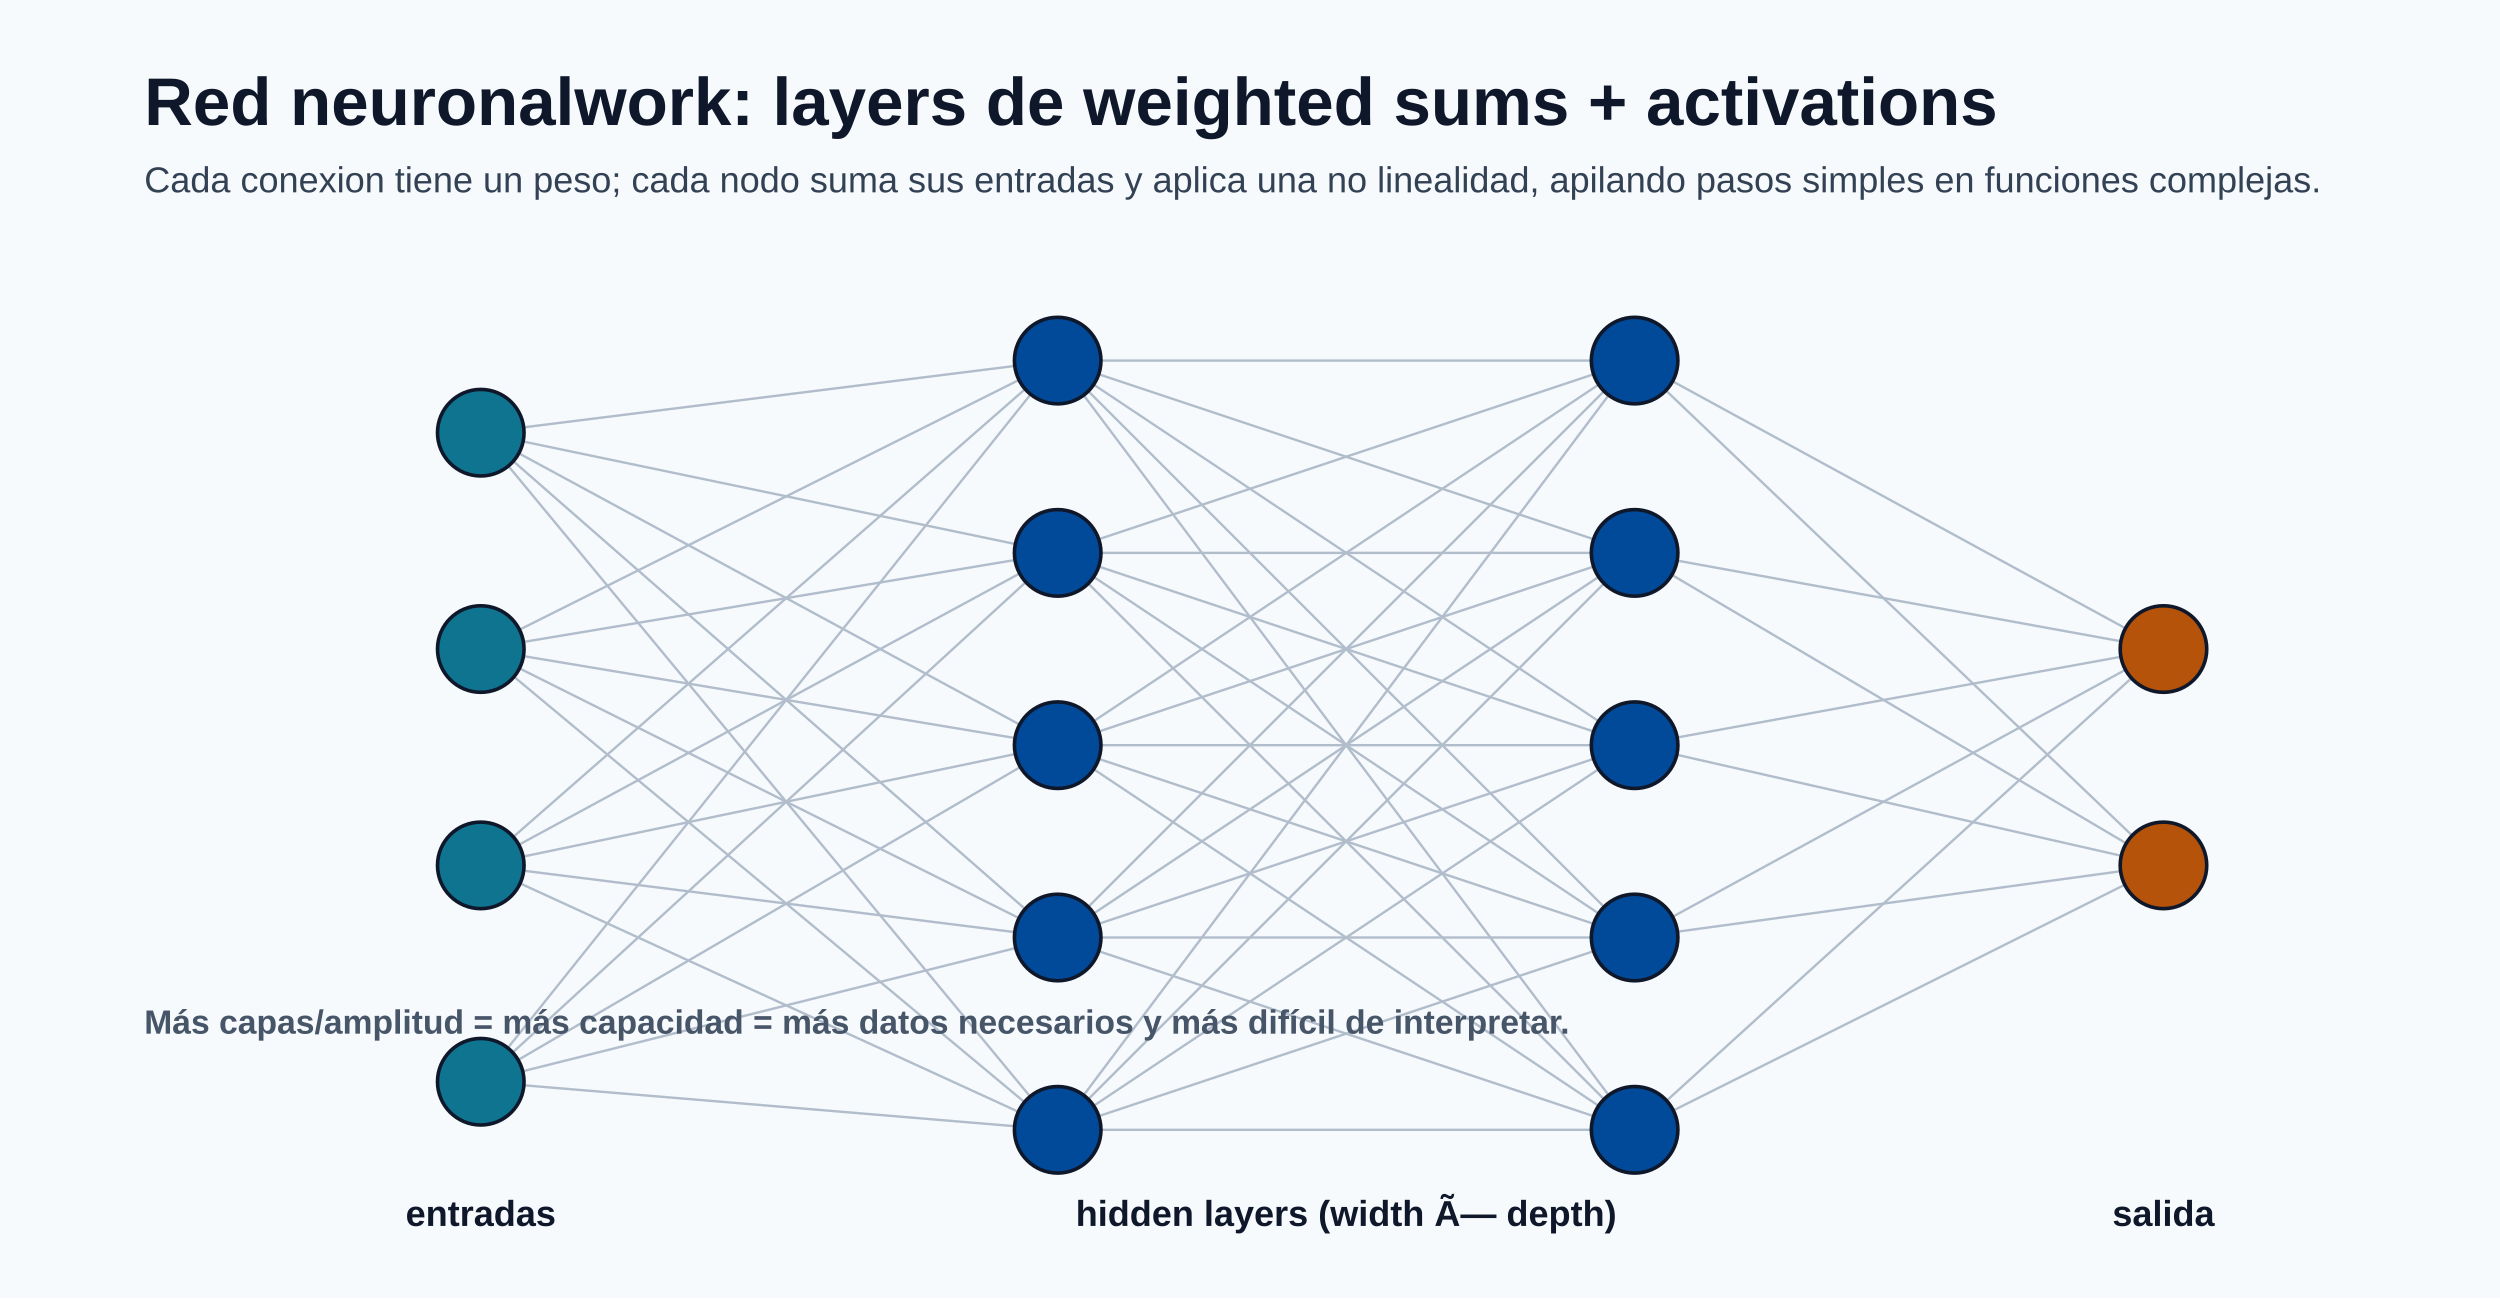
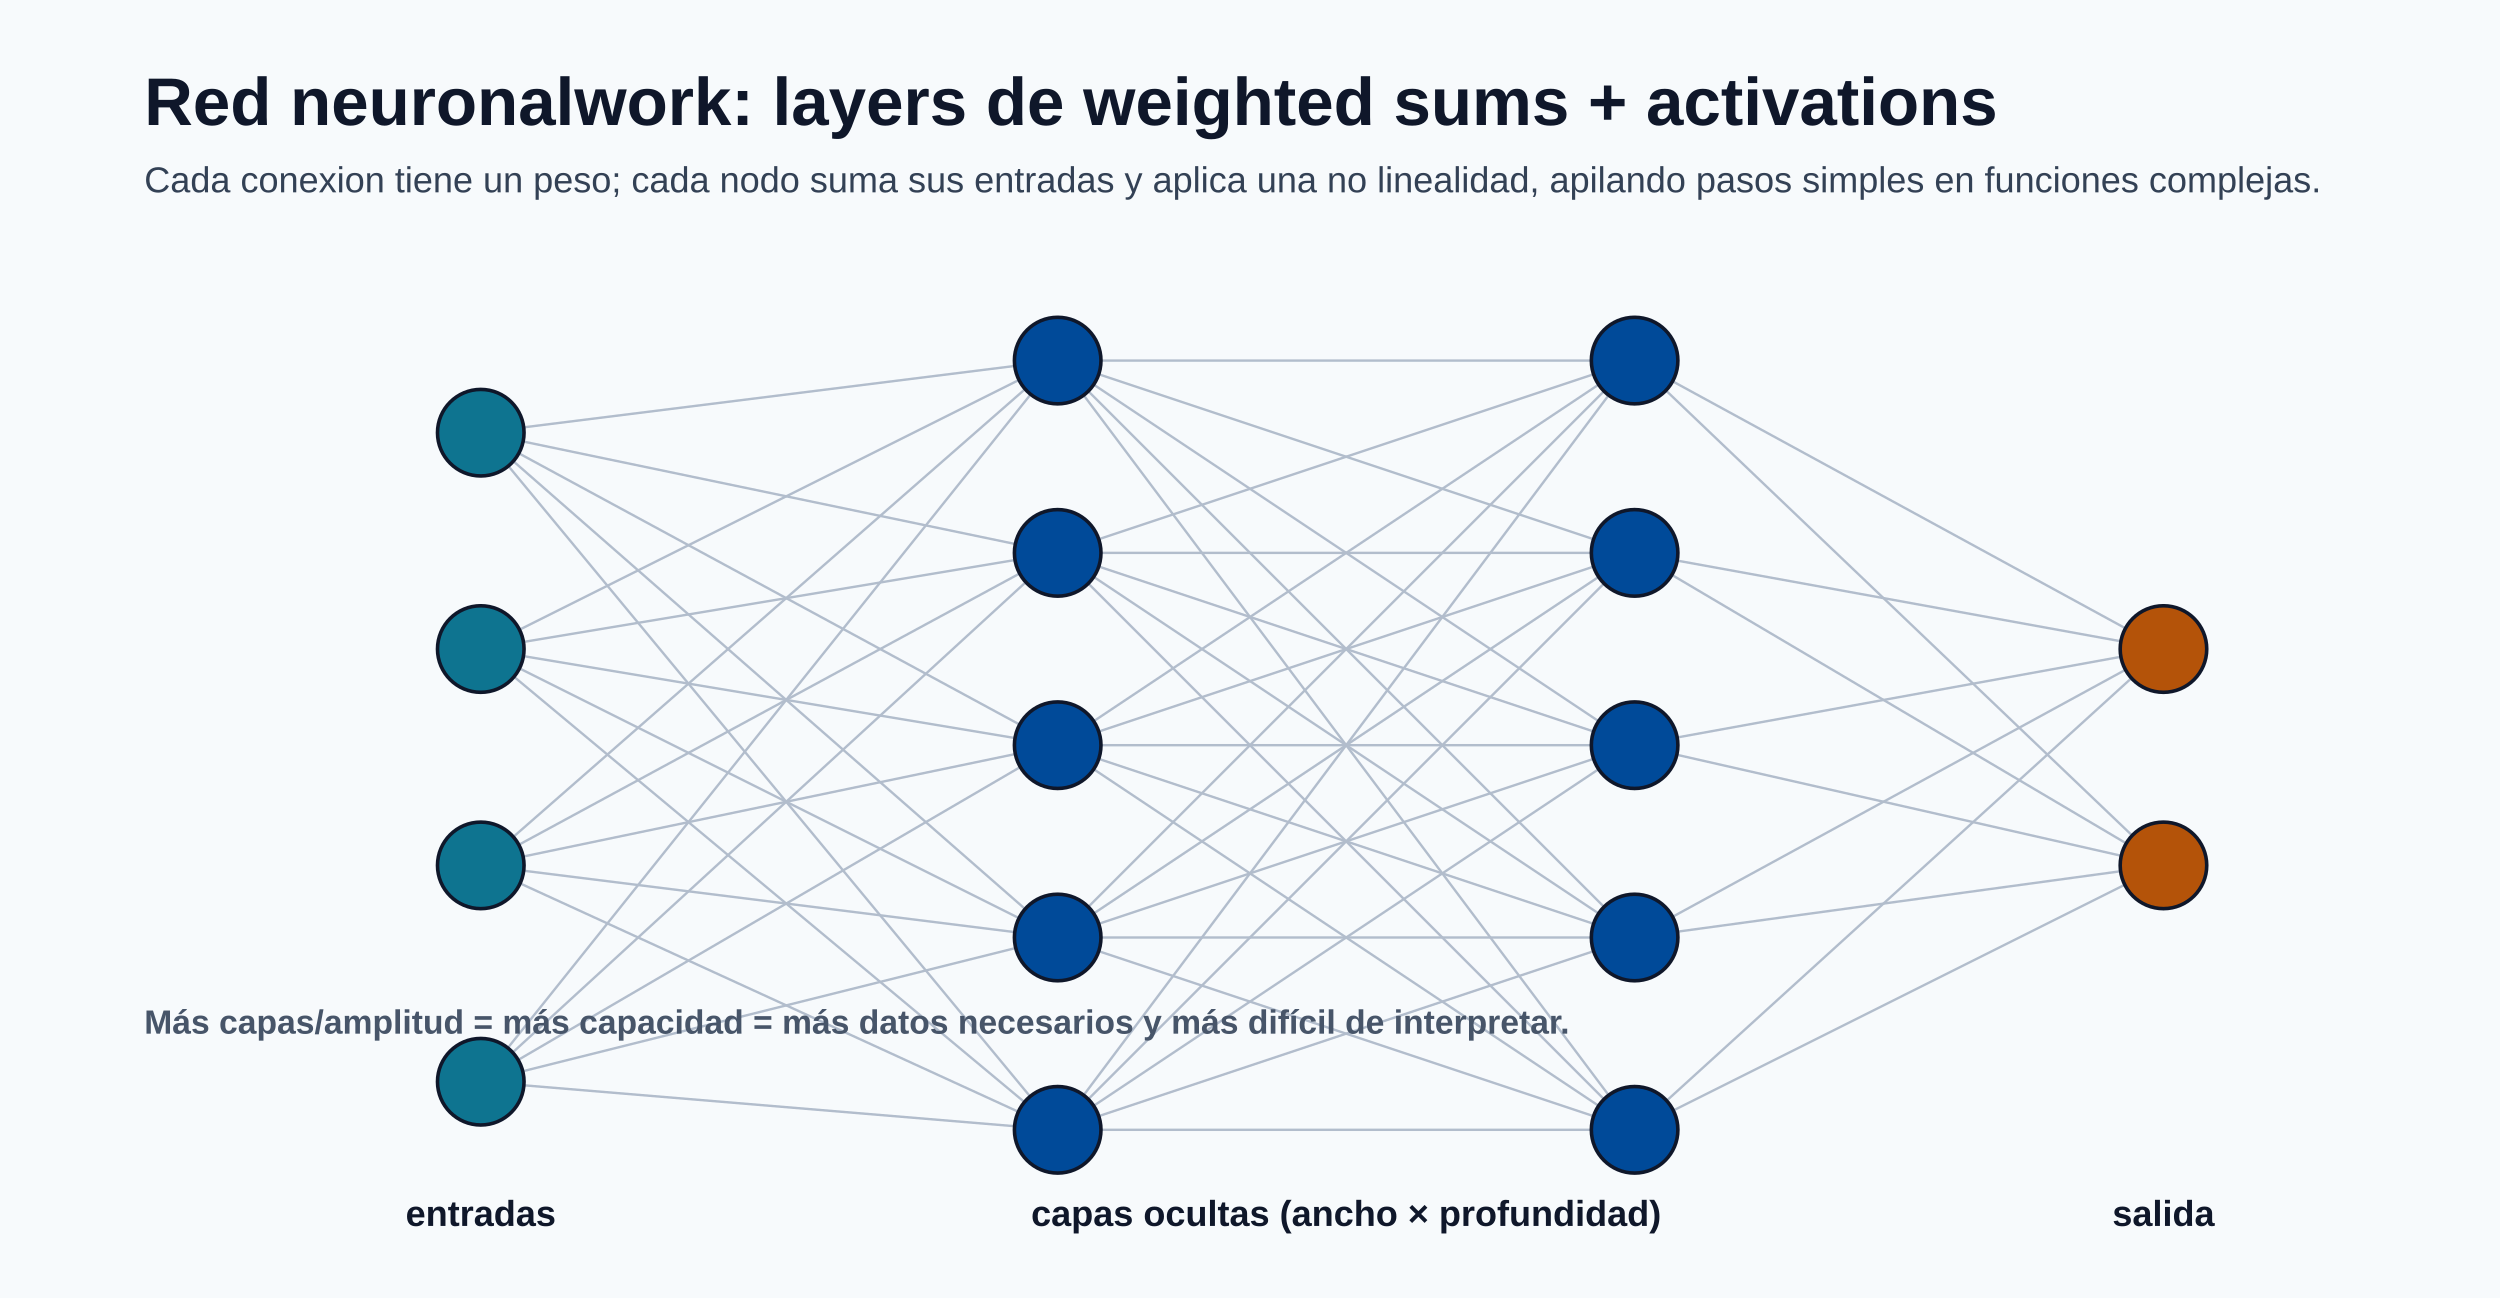
<svg xmlns="http://www.w3.org/2000/svg" width="1040" height="540" viewBox="0 0 1040 540" role="img" aria-labelledby="title desc">
  <defs>
    <style>
      .bg { fill: #f7fafc; }
      .title { fill: #0f172a; font-family: Segoe UI, Arial, sans-serif; font-size: 28px; font-weight: 700; }
      .subtitle { fill: #334155; font-family: Segoe UI, Arial, sans-serif; font-size: 15px; }
      .edge { stroke: #94a3b8; stroke-width: 1; opacity: 0.7; }
      .nIn { fill: #0e7490; stroke: #0f172a; stroke-width: 1.5; }
      .nH { fill: #004a99; stroke: #0f172a; stroke-width: 1.5; }
      .nOut { fill: #b45309; stroke: #0f172a; stroke-width: 1.5; }
      .lbl { fill: #0f172a; font-family: Segoe UI, Arial, sans-serif; font-size: 15px; font-weight: 700; }
      .note { fill: #475569; font-family: Segoe UI, Arial, sans-serif; font-size: 14px; }
    </style>
  </defs>
  <rect class="bg" x="0" y="0" width="1040" height="540" />
  <text class="title" x="60" y="52">Red neuronalwork: layers de weighted sums + activations</text>
  <text class="subtitle" x="60" y="80">Cada conexion tiene un peso; cada nodo suma sus entradas y aplica una no linealidad, apilando pasos simples en funciones complejas.</text>
  <g class="edge">
    <line x1="200" y1="180" x2="440" y2="150" />
    <line x1="200" y1="180" x2="440" y2="230" />
    <line x1="200" y1="180" x2="440" y2="310" />
    <line x1="200" y1="180" x2="440" y2="390" />
    <line x1="200" y1="180" x2="440" y2="470" />
    <line x1="200" y1="270" x2="440" y2="150" />
    <line x1="200" y1="270" x2="440" y2="230" />
    <line x1="200" y1="270" x2="440" y2="310" />
    <line x1="200" y1="270" x2="440" y2="390" />
    <line x1="200" y1="270" x2="440" y2="470" />
    <line x1="200" y1="360" x2="440" y2="150" />
    <line x1="200" y1="360" x2="440" y2="230" />
    <line x1="200" y1="360" x2="440" y2="310" />
    <line x1="200" y1="360" x2="440" y2="390" />
    <line x1="200" y1="360" x2="440" y2="470" />
    <line x1="200" y1="450" x2="440" y2="150" />
    <line x1="200" y1="450" x2="440" y2="230" />
    <line x1="200" y1="450" x2="440" y2="310" />
    <line x1="200" y1="450" x2="440" y2="390" />
    <line x1="200" y1="450" x2="440" y2="470" />
  </g>
  <g class="edge">
    <line x1="440" y1="150" x2="680" y2="150" />
    <line x1="440" y1="150" x2="680" y2="230" />
    <line x1="440" y1="150" x2="680" y2="310" />
    <line x1="440" y1="150" x2="680" y2="390" />
    <line x1="440" y1="150" x2="680" y2="470" />
    <line x1="440" y1="230" x2="680" y2="150" />
    <line x1="440" y1="230" x2="680" y2="230" />
    <line x1="440" y1="230" x2="680" y2="310" />
    <line x1="440" y1="230" x2="680" y2="390" />
    <line x1="440" y1="230" x2="680" y2="470" />
    <line x1="440" y1="310" x2="680" y2="150" />
    <line x1="440" y1="310" x2="680" y2="230" />
    <line x1="440" y1="310" x2="680" y2="310" />
    <line x1="440" y1="310" x2="680" y2="390" />
    <line x1="440" y1="310" x2="680" y2="470" />
    <line x1="440" y1="390" x2="680" y2="150" />
    <line x1="440" y1="390" x2="680" y2="230" />
    <line x1="440" y1="390" x2="680" y2="310" />
    <line x1="440" y1="390" x2="680" y2="390" />
    <line x1="440" y1="390" x2="680" y2="470" />
    <line x1="440" y1="470" x2="680" y2="150" />
    <line x1="440" y1="470" x2="680" y2="230" />
    <line x1="440" y1="470" x2="680" y2="310" />
    <line x1="440" y1="470" x2="680" y2="390" />
    <line x1="440" y1="470" x2="680" y2="470" />
  </g>
  <g class="edge">
    <line x1="680" y1="150" x2="900" y2="270" />
    <line x1="680" y1="150" x2="900" y2="360" />
    <line x1="680" y1="230" x2="900" y2="270" />
    <line x1="680" y1="230" x2="900" y2="360" />
    <line x1="680" y1="310" x2="900" y2="270" />
    <line x1="680" y1="310" x2="900" y2="360" />
    <line x1="680" y1="390" x2="900" y2="270" />
    <line x1="680" y1="390" x2="900" y2="360" />
    <line x1="680" y1="470" x2="900" y2="270" />
    <line x1="680" y1="470" x2="900" y2="360" />
  </g>
  <circle class="nIn" cx="200" cy="180" r="18" />
  <circle class="nIn" cx="200" cy="270" r="18" />
  <circle class="nIn" cx="200" cy="360" r="18" />
  <circle class="nIn" cx="200" cy="450" r="18" />
  <circle class="nH" cx="440" cy="150" r="18" />
  <circle class="nH" cx="440" cy="230" r="18" />
  <circle class="nH" cx="440" cy="310" r="18" />
  <circle class="nH" cx="440" cy="390" r="18" />
  <circle class="nH" cx="440" cy="470" r="18" />
  <circle class="nH" cx="680" cy="150" r="18" />
  <circle class="nH" cx="680" cy="230" r="18" />
  <circle class="nH" cx="680" cy="310" r="18" />
  <circle class="nH" cx="680" cy="390" r="18" />
  <circle class="nH" cx="680" cy="470" r="18" />
  <circle class="nOut" cx="900" cy="270" r="18" />
  <circle class="nOut" cx="900" cy="360" r="18" />
  <text class="lbl" x="200" y="510" text-anchor="middle">entradas</text>
-   <text class="lbl" x="560" y="510" text-anchor="middle">hidden layers (width Ã— depth)</text>
+   <text class="lbl" x="560" y="510" text-anchor="middle">capas ocultas (ancho × profundidad)</text>
  <text class="lbl" x="900" y="510" text-anchor="middle">salida</text>
  <text class="note" x="60" y="430" font-weight="700" fill="#0e7490">Más capas/amplitud = más capacidad = más datos necesarios y más difícil de interpretar.</text>
</svg>
